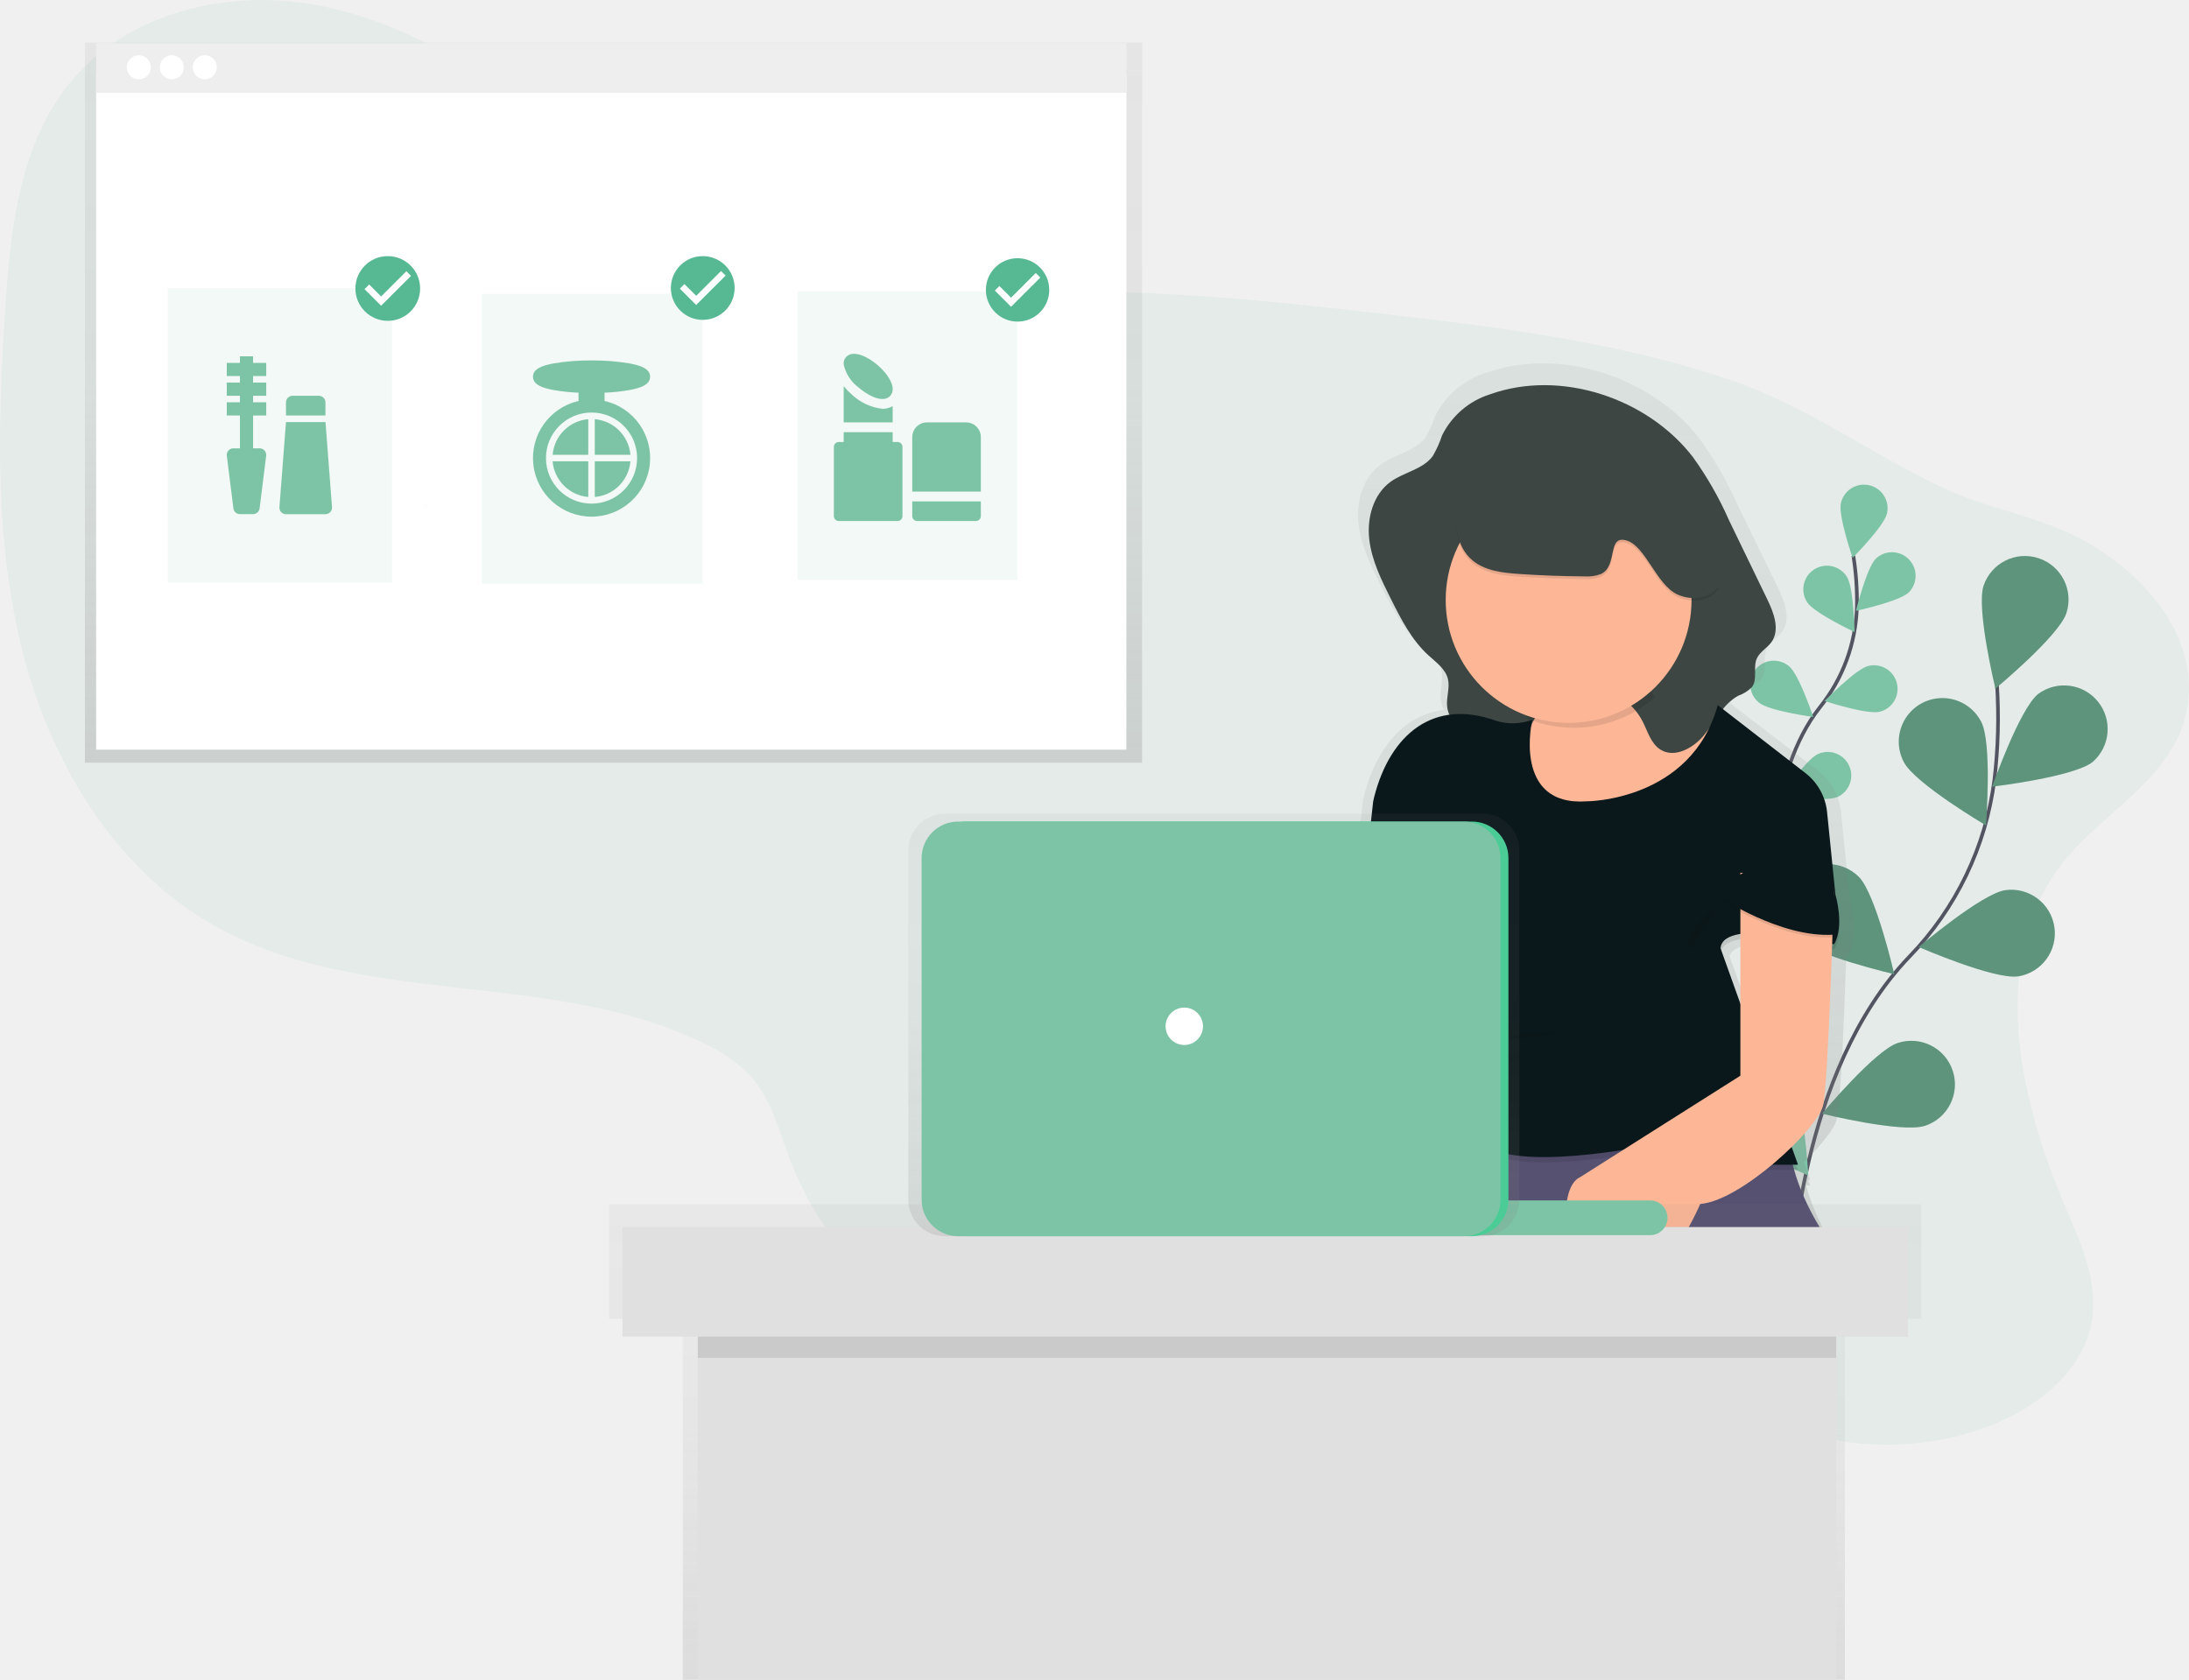
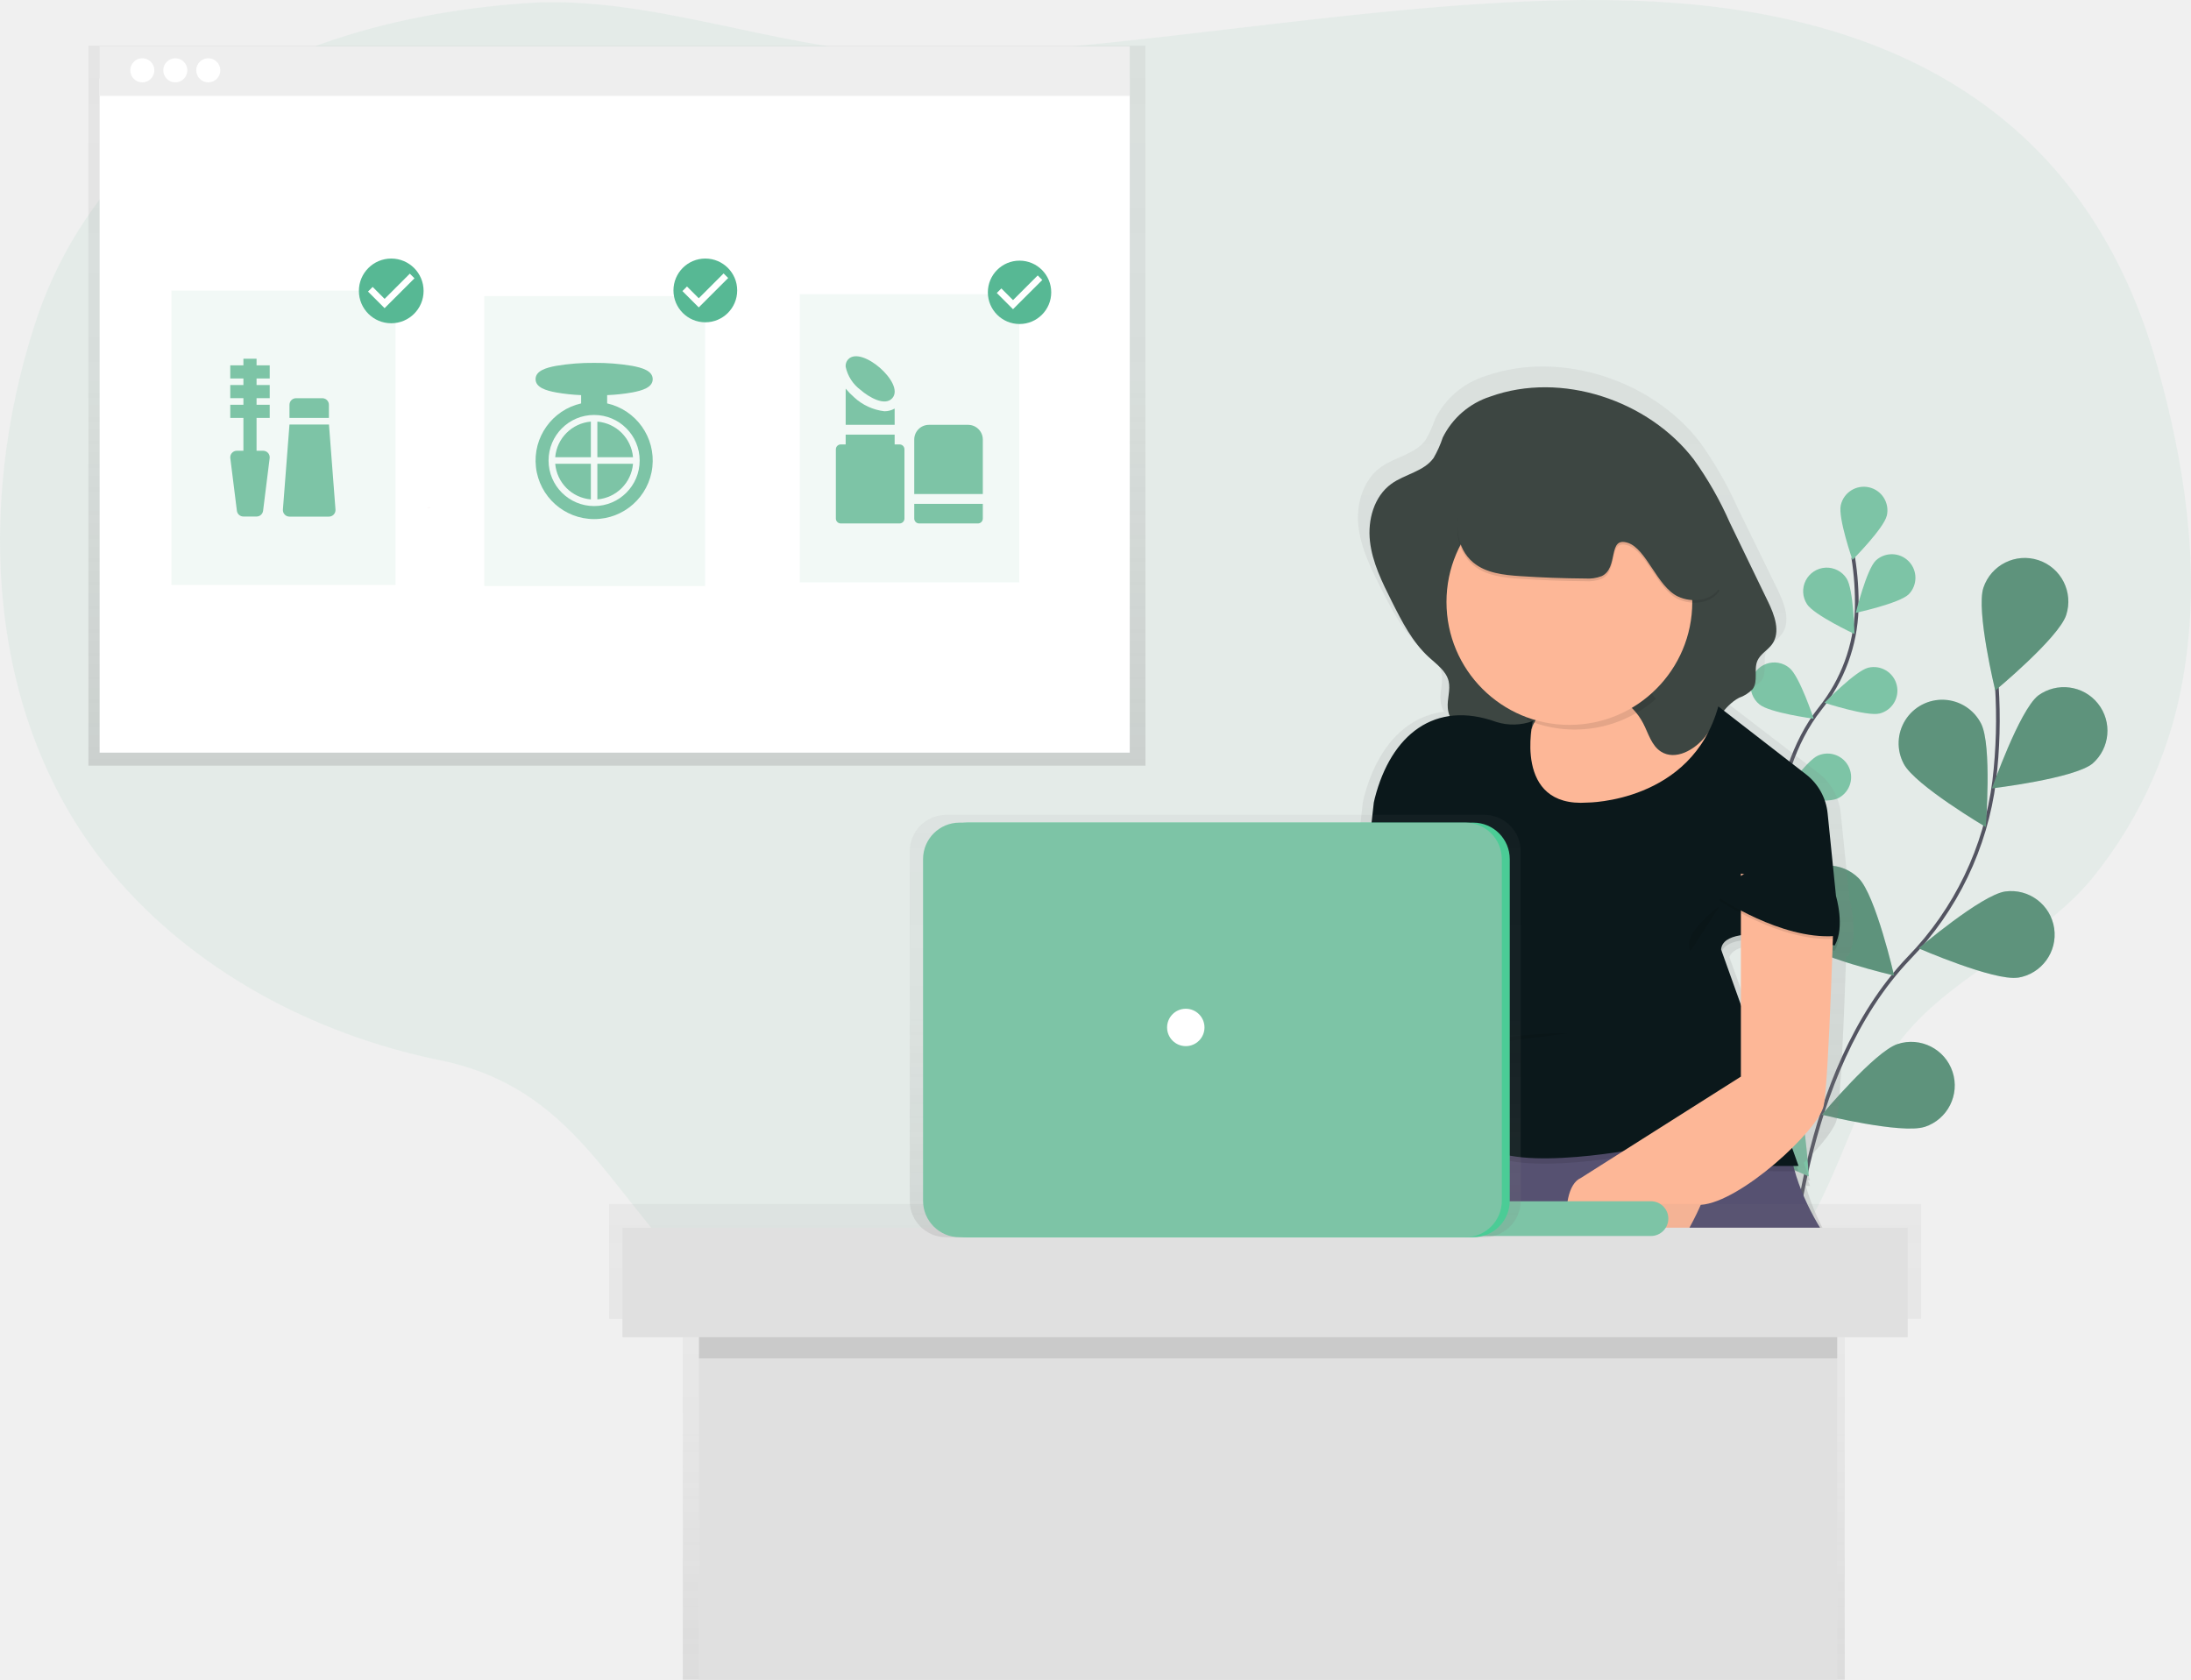
- <svg xmlns="http://www.w3.org/2000/svg" xmlns:xlink="http://www.w3.org/1999/xlink" id="Confirmed_ready_for_delivery" data-name="Confirmed &amp;  ready for delivery" width="299.687" height="230" viewBox="0 0 299.687 230">
+ <svg xmlns="http://www.w3.org/2000/svg" xmlns:xlink="http://www.w3.org/1999/xlink" id="Component_175_1" data-name="Component 175 – 1" width="300" height="230" viewBox="0 0 300 230">
  <defs>
    <linearGradient id="linear-gradient" x1="0.5" y1="1" x2="0.5" gradientUnits="objectBoundingBox">
      <stop offset="0" stop-color="gray" stop-opacity="0.251" />
      <stop offset="0.54" stop-color="gray" stop-opacity="0.122" />
      <stop offset="1" stop-color="gray" stop-opacity="0.102" />
    </linearGradient>
    <linearGradient id="linear-gradient-2" x1="0.073" y1="1" x2="0.073" y2="0" xlink:href="#linear-gradient" />
  </defs>
-   <path id="Path_2161" data-name="Path 2161" d="M357.427,165.182c-10.175,12.929-6.222,31.814.243,46.942,2.166,5.066,4.612,10.422,3.71,15.853-1.116,6.64-7.047,11.5-13.275,14.07a39.535,39.535,0,0,1-35.369-2.912c-9.014-5.6-15.47-14.717-24.637-20.065-15.344-8.95-34.873-5.57-51.532.6-11.788,4.361-24.674,10.034-36.385,5.476-8.24-3.209-13.937-11.015-17.042-19.292-1.5-3.993-2.586-8.32-5.449-11.489a20.456,20.456,0,0,0-6.2-4.347c-20.77-10.291-47-4.78-67.173-16.192-13.623-7.7-22.346-22.247-26.207-37.41s-3.425-31.061-2.432-46.674c.7-11.1,1.947-22.943,9.042-31.509,7.507-9.059,20.387-12.43,32.03-10.707s22.2,7.861,31.482,15.088c11.6,9.036,22.365,20.285,36.611,23.959,9.7,2.493,19.908,1.141,29.915.656,16.728-.79,33.463.967,50.1,2.886,15.926,1.84,31.967,3.865,47.14,9.042,10.735,3.651,19.337,10.3,29.475,14.937,6.607,3.029,13.814,3.865,20.074,7.724,7.706,4.752,14.773,13.018,12.8,22.689C372.468,153.708,362.827,158.32,357.427,165.182Z" transform="translate(-74.995 -47.088)" fill="#7dc4a6" opacity="0.1" />
-   <path id="Path_2162" data-name="Path 2162" d="M166.194,457.372s.946-28.022,16.106-43.855A42.475,42.475,0,0,0,193.949,389.3a71.447,71.447,0,0,0,.355-13.062" transform="translate(79.094 -282.51)" fill="none" stroke="#535461" stroke-miterlimit="10" stroke-width="0.5" />
-   <path id="Path_2163" data-name="Path 2163" d="M144.087,321.718c-1.038,3.13-9.711,10.319-9.711,10.319s-2.657-10.952-1.619-14.08a5.969,5.969,0,0,1,11.331,3.758Z" transform="translate(138.808 -237.75)" fill="#7dc4a6" />
-   <path id="Path_2314" data-name="Path 2314" d="M144.087,321.718c-1.038,3.13-9.711,10.319-9.711,10.319s-2.657-10.952-1.619-14.08a5.969,5.969,0,0,1,11.331,3.758Z" transform="translate(138.808 -237.75)" opacity="0.25" />
-   <path id="Path_2164" data-name="Path 2164" d="M127.607,386.494c-2.58,2.064-13.759,3.388-13.759,3.388s3.726-10.637,6.306-12.7a5.968,5.968,0,0,1,7.453,9.31Z" transform="translate(158.893 -282.166)" fill="#7dc4a6" />
-   <path id="Path_2313" data-name="Path 2313" d="M127.607,386.494c-2.58,2.064-13.759,3.388-13.759,3.388s3.726-10.637,6.306-12.7a5.968,5.968,0,0,1,7.453,9.31Z" transform="translate(158.893 -282.166)" opacity="0.25" />
-   <path id="Path_2165" data-name="Path 2165" d="M152.458,485.876c-3.262.482-13.589-4.013-13.589-4.013s8.582-7.3,11.844-7.785a5.969,5.969,0,0,1,1.746,11.809Z" transform="translate(123.824 -352.189)" fill="#7dc4a6" />
-   <path id="Path_2311" data-name="Path 2311" d="M152.458,485.876c-3.262.482-13.589-4.013-13.589-4.013s8.582-7.3,11.844-7.785a5.969,5.969,0,0,1,1.746,11.809Z" transform="translate(123.824 -352.189)" opacity="0.25" />
-   <path id="Path_2166" data-name="Path 2166" d="M200.873,558.166C197.74,559.192,186.8,556.5,186.8,556.5s7.226-8.648,10.359-9.674a5.969,5.969,0,1,1,3.726,11.342Z" transform="translate(62.648 -404.008)" fill="#7dc4a6" />
-   <path id="Path_2312" data-name="Path 2312" d="M200.873,558.166C197.74,559.192,186.8,556.5,186.8,556.5s7.226-8.648,10.359-9.674a5.969,5.969,0,1,1,3.726,11.342Z" transform="translate(62.648 -404.008)" opacity="0.25" />
-   <path id="Path_2167" data-name="Path 2167" d="M171.787,391.009c1.522,2.924,11.228,8.651,11.228,8.651s.883-11.233-.639-14.16a5.968,5.968,0,1,0-10.588,5.509Z" transform="translate(88.868 -286.647)" fill="#7dc4a6" />
-   <path id="Path_2315" data-name="Path 2315" d="M171.787,391.009c1.522,2.924,11.228,8.651,11.228,8.651s.883-11.233-.639-14.16a5.968,5.968,0,1,0-10.588,5.509Z" transform="translate(88.868 -286.647)" opacity="0.25" />
-   <path id="Path_2168" data-name="Path 2168" d="M217.52,471.937c2.327,2.336,13.3,4.893,13.3,4.893s-2.52-10.984-4.844-13.32a5.968,5.968,0,0,0-8.456,8.424Z" transform="translate(28.513 -343.436)" fill="#7dc4a6" />
-   <path id="Path_2316" data-name="Path 2316" d="M217.52,471.937c2.327,2.336,13.3,4.893,13.3,4.893s-2.52-10.984-4.844-13.32a5.968,5.968,0,0,0-8.456,8.424Z" transform="translate(28.513 -343.436)" opacity="0.25" />
-   <path id="Path_2169" data-name="Path 2169" d="M258.827,562.464c1.9,2.694,12.282,7.071,12.282,7.071s-.625-11.25-2.525-13.948a5.968,5.968,0,1,0-9.746,6.879Z" transform="translate(-23.539 -408.578)" fill="#7dc4a6" />
-   <path id="Path_2178" data-name="Path 2178" d="M233.631,359.171s-.929-15.152,6.429-24.461a23,23,0,0,0,5.036-13.65,38.7,38.7,0,0,0-.482-7.06" transform="translate(9.121 -237.897)" fill="none" stroke="#535461" stroke-miterlimit="10" stroke-width="0.5" />
-   <path id="Path_2179" data-name="Path 2179" d="M225.312,283.586c-.4,1.74-4.7,6.062-4.7,6.062s-2.006-5.767-1.6-7.5a3.233,3.233,0,0,1,6.306,1.433Z" transform="translate(33.023 -213.269)" fill="#7dc4a6" />
-   <path id="Path_2180" data-name="Path 2180" d="M212.626,317.418c-1.281,1.244-7.243,2.534-7.243,2.534s1.459-5.925,2.74-7.166a3.231,3.231,0,0,1,4.5,4.635Z" transform="translate(48.708 -236.31)" fill="#7dc4a6" />
-   <path id="Path_2181" data-name="Path 2181" d="M221.7,372.639c-1.72.427-7.53-1.47-7.53-1.47s4.251-4.377,5.982-4.8a3.231,3.231,0,0,1,1.548,6.274Z" transform="translate(35.631 -275.18)" fill="#7dc4a6" />
-   <path id="Path_2182" data-name="Path 2182" d="M243.978,414.049c-1.637.714-7.67-.178-7.67-.178s3.44-5.033,5.085-5.733a3.23,3.23,0,1,1,2.58,5.923Z" transform="translate(7.536 -304.907)" fill="#7dc4a6" />
-   <path id="Path_2183" data-name="Path 2183" d="M235.27,323.535c.969,1.5,6.5,4.085,6.5,4.085s-.1-6.1-1.072-7.6a3.231,3.231,0,1,0-5.423,3.514Z" transform="translate(12.131 -241.08)" fill="#7dc4a6" />
-   <path id="Path_2184" data-name="Path 2184" d="M255.839,369.905c1.373,1.147,7.421,1.955,7.421,1.955s-1.92-5.79-3.3-6.931a3.232,3.232,0,1,0-4.125,4.976Z" transform="translate(-15.019 -273.693)" fill="#7dc4a6" />
-   <path id="Path_2185" data-name="Path 2185" d="M273.051,420.8c1.161,1.356,6.982,3.182,6.982,3.182s-.914-6.019-2.078-7.387a3.232,3.232,0,0,0-4.907,4.208Z" transform="translate(-36.646 -310.339)" fill="#7dc4a6" />
-   <path id="Path_2186" data-name="Path 2186" d="M225.312,283.586c-.4,1.74-4.7,6.062-4.7,6.062s-2.006-5.767-1.6-7.5a3.233,3.233,0,0,1,6.306,1.433Z" transform="translate(33.023 -213.269)" fill="#fff" opacity="0" />
-   <path id="Path_2187" data-name="Path 2187" d="M212.626,317.418c-1.281,1.244-7.243,2.534-7.243,2.534s1.459-5.925,2.74-7.166a3.231,3.231,0,0,1,4.5,4.635Z" transform="translate(48.708 -236.31)" fill="#fff" opacity="0" />
-   <path id="Path_2188" data-name="Path 2188" d="M221.7,372.639c-1.72.427-7.53-1.47-7.53-1.47s4.251-4.377,5.982-4.8a3.231,3.231,0,0,1,1.548,6.274Z" transform="translate(35.631 -275.18)" fill="#fff" opacity="0" />
-   <path id="Path_2189" data-name="Path 2189" d="M243.978,414.049c-1.637.714-7.67-.178-7.67-.178s3.44-5.033,5.085-5.733a3.23,3.23,0,1,1,2.58,5.923Z" transform="translate(7.536 -304.907)" fill="#fff" opacity="0" />
-   <path id="Path_2190" data-name="Path 2190" d="M235.27,323.535c.969,1.5,6.5,4.085,6.5,4.085s-.1-6.1-1.072-7.6a3.231,3.231,0,1,0-5.423,3.514Z" transform="translate(12.131 -241.08)" fill="#fff" opacity="0" />
-   <path id="Path_2191" data-name="Path 2191" d="M255.839,369.905c1.373,1.147,7.421,1.955,7.421,1.955s-1.92-5.79-3.3-6.931a3.232,3.232,0,1,0-4.125,4.976Z" transform="translate(-15.019 -273.693)" fill="#fff" opacity="0" />
-   <path id="Path_2192" data-name="Path 2192" d="M273.051,420.8c1.161,1.356,6.982,3.182,6.982,3.182s-.914-6.019-2.078-7.387a3.232,3.232,0,0,0-4.907,4.208Z" transform="translate(-36.646 -310.339)" fill="#fff" opacity="0.5" />
-   <path id="Path_2193" data-name="Path 2193" d="M649.228,20.39v98.591H504.5V20.39Z" transform="translate(-492.873 -14.548)" fill="url(#linear-gradient)" />
-   <rect id="Rectangle_1773" data-name="Rectangle 1773" width="141.048" height="92.334" transform="translate(13.16 10.314)" fill="#fff" />
-   <rect id="Rectangle_1774" data-name="Rectangle 1774" width="141.048" height="6.793" transform="translate(13.161 5.922)" fill="#eee" />
-   <ellipse id="Ellipse_151" data-name="Ellipse 151" cx="1.648" cy="1.648" rx="1.648" ry="1.648" transform="translate(17.356 7.568)" fill="#fff" />
-   <ellipse id="Ellipse_152" data-name="Ellipse 152" cx="1.648" cy="1.648" rx="1.648" ry="1.648" transform="translate(21.873 7.568)" fill="#fff" />
-   <ellipse id="Ellipse_153" data-name="Ellipse 153" cx="1.648" cy="1.648" rx="1.648" ry="1.648" transform="translate(26.387 7.568)" fill="#fff" />
-   <path id="Path_2254" data-name="Path 2254" d="M921.433,289.38H921.2l-.2.02h.072Z" transform="translate(-862.964 -220.225)" fill="#f0e4e4" />
-   <path id="Path_2255" data-name="Path 2255" d="M921.433,289.54H921.2l-.2.02h.072Z" transform="translate(-862.964 -220.34)" fill="#f0e4e4" />
-   <path id="Path_2256" data-name="Path 2256" d="M921.433,289.71H921.2l-.2.02h.072Z" transform="translate(-862.964 -220.461)" fill="#f0e4e4" />
-   <path id="Path_2257" data-name="Path 2257" d="M921.433,289.88H921.2l-.2.02h.072Z" transform="translate(-862.964 -220.583)" fill="#f0e4e4" />
-   <path id="Path_2258" data-name="Path 2258" d="M387.84,709.794h22.8V696.95h-22.8Zm21.836-.963H388.809V697.913h20.867Z" transform="translate(-200.213 -511.657)" fill="#7dc4a6" opacity="0.2" />
-   <path id="Path_2259" data-name="Path 2259" d="M289.888,349.821a5.371,5.371,0,0,1-4.506.654,7.019,7.019,0,0,1-1.172-.515c-14.618.307-28.156.165-28.681-1.4-.86-2.589,4.586-15.34,7.335-21.5a6.93,6.93,0,0,1-2.006-2.08c-3.818,4.333-10.921,9.923-15.143,10.2,0,0-6.163,14.529-13.1,12.233s-7.7-14.529-4.236-16.057l23.111-14.529V292.723a8.972,8.972,0,0,1-.966-4.466c0-.285-.014-.569,0-.854l.771-6.882s.04-.228.146-.64c1.72-6.632,5.552-11.1,10.955-11.758a3.9,3.9,0,0,1-.47-1.545c-.112-1.286.427-2.6.123-3.852-.355-1.462-1.72-2.407-2.841-3.414-2.393-2.174-3.9-5.121-5.357-8-1.387-2.74-2.795-5.55-3.153-8.594s.573-6.424,3.081-8.216c1.949-1.4,4.692-1.764,6.094-3.7a15.471,15.471,0,0,0,1.321-2.922,11.591,11.591,0,0,1,6.853-5.863c10.239-3.659,22.8.541,29.331,8.979a50.741,50.741,0,0,1,5.194,9.033l5.5,11.291c.949,1.943,1.866,4.37.6,6.125-.619.853-1.68,1.383-2.11,2.347-.573,1.28.143,2.956-.7,4.082a5.33,5.33,0,0,1-1.961,1.235,7.658,7.658,0,0,0-2.37,2.085l12.085,9.294a8.062,8.062,0,0,1,3.113,5.579l1.2,11.823a14.283,14.283,0,0,1,.539,4.128,6.989,6.989,0,0,1-.731,3.7l-.264-.063c-.287,8.293-.785,20.224-1.278,22.429-.287,1.309-2.1,3.616-4.532,5.994l.86,2.418h-.287l.287.76h-.573c2.431,8.717,9.043,15.286,9.043,15.286S305.7,349.371,289.888,349.821Zm14.372-40.278v-9.294c-1.41.216-2.451.7-2.783,1.582Zm-4.082-40.449-.046.068h.017Z" transform="translate(-64.699 -170.933)" fill="url(#linear-gradient-2)" />
-   <path id="Path_2260" data-name="Path 2260" d="M456.975,458.658s-.731,25.975-1.465,29.268-11.345,13.182-16.828,13.549c0,0-5.853,13.9-12.44,11.706s-7.318-13.9-4.013-15.366l21.936-13.9v-27.8Z" transform="translate(-255.79 -339.531)" fill="#fdb797" />
-   <path id="Path_2261" data-name="Path 2261" d="M243.094,576.09s-9.513,20.489-8.416,23.791,62.2,0,62.2,0-11.342-11.342-9.147-23.791Z" transform="translate(-42.692 -425.182)" fill="#565171" />
-   <path id="Path_2262" data-name="Path 2262" d="M296.106,358.753s1.465,14.269-1.1,17.562,10.244,5.119,11.331,5.119,12.8-4.013,15-5.122,4.013-9.147,4.013-9.147-10.975,2.2-14.269-10.605Z" transform="translate(-88.333 -268.276)" fill="#fdb797" />
-   <path id="Path_2263" data-name="Path 2263" d="M289.961,233.357a11.025,11.025,0,0,0-6.509,5.609,14.99,14.99,0,0,1-1.255,2.8c-1.33,1.857-3.936,2.207-5.787,3.546-2.376,1.72-3.256,4.95-2.927,7.862s1.668,5.6,2.984,8.224c1.384,2.755,2.815,5.572,5.088,7.653,1.061.972,2.362,1.875,2.7,3.273.287,1.2-.224,2.454-.115,3.686.264,3.041,3.9,4.457,6.934,4.8,1.319.146,2.829.155,3.758-.794a6.536,6.536,0,0,0,1.018-1.76,8.436,8.436,0,0,1,15.046-.155c.711,1.37,1.126,3.03,2.422,3.867,1.984,1.281,4.635-.224,6.094-2.075s2.522-4.179,4.606-5.288a4.812,4.812,0,0,0,1.86-1.181c.8-1.078.12-2.68.662-3.907.41-.923,1.416-1.433,2.006-2.247,1.2-1.68.333-4.013-.573-5.862l-5.228-10.806a47.662,47.662,0,0,0-4.933-8.645C311.616,233.873,299.686,229.854,289.961,233.357Z" transform="translate(-86.025 -179.346)" fill="#3d4642" />
-   <path id="Path_2264" data-name="Path 2264" d="M272.959,401.631s14.269,0,17.926-13.171l12.01,9.307a7.739,7.739,0,0,1,2.955,5.34L307,414.438s1.281,4.208-.183,6.767c0,0-15.192-3.841-15.55.547l10.6,29.635s-16.464.367-20.853-2.56c0,0-17.926,3.657-22.317-.367s-8.78-3.658-5.122-12.8c0,0-7.318-7.318-4.013-17.562s.183.183.183.183-7.134-3.477-6.767-10.061l.731-6.593s.04-.218.14-.611c2.23-8.679,8.224-13.472,16.648-10.416a7.725,7.725,0,0,0,4.979-.129S262.717,402.373,272.959,401.631Z" transform="translate(-55.713 -291.181)" opacity="0.1" />
-   <path id="Path_2265" data-name="Path 2265" d="M272.953,399.081s14.269,0,17.926-13.171l12.01,9.307a7.739,7.739,0,0,1,2.955,5.337l1.147,11.331s1.281,4.208-.183,6.767c0,0-15.192-3.841-15.55.547l10.606,29.635s-16.464.367-20.853-2.56c0,0-17.926,3.657-22.317-.367s-8.78-3.658-5.122-12.8c0,0-7.318-7.318-4.013-17.562s.183.183.183.183-7.134-3.477-6.767-10.061l.731-6.593s.04-.218.14-.611c2.23-8.679,8.224-13.472,16.648-10.416a7.725,7.725,0,0,0,4.979-.129S262.712,399.812,272.953,399.081Z" transform="translate(-55.707 -289.358)" fill="#0b181b" />
-   <path id="Path_2266" data-name="Path 2266" d="M282.115,468.88s-.731,25.975-1.465,29.268-11.342,13.171-16.828,13.538c0,0-5.853,13.9-12.44,11.706s-7.318-13.9-4.013-15.367l21.951-13.9v-27.8Z" transform="translate(-31.051 -346.831)" fill="#fdb797" />
-   <path id="Path_2267" data-name="Path 2267" d="M245.043,465.277s8.407,5.71,15.731,5.234c0,0,.731-9.806-1.465-10.353S247.6,460.158,245.043,465.277Z" transform="translate(-9.726 -342.162)" opacity="0.1" />
-   <path id="Path_2268" data-name="Path 2268" d="M245.043,464s8.407,5.71,15.731,5.231c0,0,.731-9.806-1.465-10.353S247.6,458.878,245.043,464Z" transform="translate(-9.726 -341.248)" fill="#0b181b" />
-   <path id="Path_2269" data-name="Path 2269" d="M346.15,359.1l-15,2.2s.338,3.3.4,7.094a16.837,16.837,0,0,0,17.654-2.866A16.589,16.589,0,0,1,346.15,359.1Z" transform="translate(-122.613 -270.064)" opacity="0.1" />
-   <circle id="Ellipse_158" data-name="Ellipse 158" cx="16.828" cy="16.828" r="16.828" transform="translate(197.925 65.328)" fill="#fdb797" />
-   <path id="Path_2270" data-name="Path 2270" d="M320.329,275.653a5.224,5.224,0,0,1-2.25.321q-4.466-.029-8.923-.33c-2.253-.152-4.655-.416-6.392-1.857-2.339-1.94-2.709-5.578-1.5-8.367s3.669-4.844,6.269-6.415a18.715,18.715,0,0,1,4.735-2.147c4.824-1.31,10.158.287,13.991,3.511a24.757,24.757,0,0,1,7.567,12.678c.447,1.671,1.02,3.66,2.674,4.168-1.1,1.832-3.786,2.121-5.718,1.2-2.843-1.353-4.3-6.53-6.853-7.344C321.086,270.179,322.743,274.547,320.329,275.653Z" transform="translate(-101.163 -196.686)" opacity="0.1" />
-   <path id="Path_2271" data-name="Path 2271" d="M320.359,274.409a5.224,5.224,0,0,1-2.25.321q-4.466-.029-8.923-.33c-2.253-.152-4.655-.416-6.392-1.857-2.339-1.941-2.709-5.578-1.5-8.367s3.669-4.844,6.269-6.415a18.715,18.715,0,0,1,4.727-2.133c4.824-1.31,10.158.287,13.991,3.511a24.757,24.757,0,0,1,7.567,12.678c.447,1.671,1.02,3.66,2.674,4.168-1.1,1.832-3.786,2.121-5.718,1.2-2.843-1.353-4.3-6.53-6.853-7.344C321.116,268.937,322.773,273.3,320.359,274.409Z" transform="translate(-101.193 -195.807)" fill="#3d4642" />
-   <path id="Path_2272" data-name="Path 2272" d="M373.09,544.456a64.808,64.808,0,0,1,16.828-2.2" transform="translate(-175.292 -400.934)" opacity="0.1" />
-   <path id="Path_2273" data-name="Path 2273" d="M304.595,481s-5.489,4.013-4.013,6.22" transform="translate(-69.219 -357.168)" opacity="0.1" />
-   <g id="Group_1497" data-name="Group 1497" transform="translate(83.396 164.876)" opacity="0.7">
+   <path id="Path_2317" data-name="Path 2317" d="M36.569,76.072A57.2,57.2,0,0,0,21.131,100.7c-7.776,24.289-6.8,53.957,10.78,74.844,10.923,12.977,27.063,21.907,44.832,25.54,18.48,3.778,23.11,18.23,35.021,29.6,10.047,9.589,23.973,17.193,37.7,21.841,36.9,12.492,92.27,5.293,113.651-27.482,5.6-8.588,7.463-19.146,14.036-27.24,7.031-8.659,18.558-12.956,25.66-21.448a59.458,59.458,0,0,0,12.895-29.518c2.024-13.668-.112-27.589-3.872-40.968-8.9-31.667-32.459-46.965-65.68-49.545-34.087-2.648-78.2,8-106.739,6.889-16.7-.651-34.173-8.056-50.841-6.889C69.281,57.676,50.1,63.371,36.569,76.072Z" transform="translate(-16.488 -55.901)" fill="#7dc4a6" opacity="0.1" />
+   <path id="Path_2324" data-name="Path 2324" d="M166.194,457.372s.946-28.022,16.106-43.855A42.475,42.475,0,0,0,193.949,389.3a71.447,71.447,0,0,0,.355-13.062" transform="translate(79.107 -282.358)" fill="none" stroke="#535461" stroke-miterlimit="10" stroke-width="0.5" />
+   <path id="Path_2325" data-name="Path 2325" d="M144.087,321.718c-1.038,3.13-9.711,10.319-9.711,10.319s-2.657-10.952-1.619-14.08a5.969,5.969,0,0,1,11.331,3.758Z" transform="translate(138.82 -237.487)" fill="#7dc4a6" />
+   <path id="Path_2326" data-name="Path 2326" d="M144.087,321.718c-1.038,3.13-9.711,10.319-9.711,10.319s-2.657-10.952-1.619-14.08a5.969,5.969,0,0,1,11.331,3.758Z" transform="translate(138.82 -237.487)" opacity="0.25" />
+   <path id="Path_2327" data-name="Path 2327" d="M127.607,386.494c-2.58,2.064-13.759,3.388-13.759,3.388s3.726-10.637,6.306-12.7a5.968,5.968,0,0,1,7.453,9.31Z" transform="translate(158.906 -281.933)" fill="#7dc4a6" />
+   <path id="Path_2328" data-name="Path 2328" d="M127.607,386.494c-2.58,2.064-13.759,3.388-13.759,3.388s3.726-10.637,6.306-12.7a5.968,5.968,0,0,1,7.453,9.31Z" transform="translate(158.906 -281.933)" opacity="0.25" />
+   <path id="Path_2329" data-name="Path 2329" d="M152.458,485.876c-3.262.482-13.589-4.013-13.589-4.013s8.582-7.3,11.844-7.785a5.969,5.969,0,0,1,1.746,11.809Z" transform="translate(123.836 -352.008)" fill="#7dc4a6" />
+   <path id="Path_2330" data-name="Path 2330" d="M152.458,485.876c-3.262.482-13.589-4.013-13.589-4.013s8.582-7.3,11.844-7.785a5.969,5.969,0,0,1,1.746,11.809Z" transform="translate(123.836 -352.008)" opacity="0.25" />
+   <path id="Path_2331" data-name="Path 2331" d="M200.873,558.166C197.74,559.192,186.8,556.5,186.8,556.5s7.226-8.648,10.359-9.674a5.969,5.969,0,1,1,3.726,11.342Z" transform="translate(62.661 -403.866)" fill="#7dc4a6" />
+   <path id="Path_2332" data-name="Path 2332" d="M200.873,558.166C197.74,559.192,186.8,556.5,186.8,556.5s7.226-8.648,10.359-9.674a5.969,5.969,0,1,1,3.726,11.342Z" transform="translate(62.661 -403.866)" opacity="0.25" />
+   <path id="Path_2333" data-name="Path 2333" d="M171.787,391.009c1.522,2.924,11.228,8.651,11.228,8.651s.883-11.233-.639-14.16a5.968,5.968,0,1,0-10.588,5.509Z" transform="translate(88.88 -286.421)" fill="#7dc4a6" />
+   <path id="Path_2334" data-name="Path 2334" d="M171.787,391.009c1.522,2.924,11.228,8.651,11.228,8.651s.883-11.233-.639-14.16a5.968,5.968,0,1,0-10.588,5.509Z" transform="translate(88.88 -286.421)" opacity="0.25" />
+   <path id="Path_2335" data-name="Path 2335" d="M217.52,471.937c2.327,2.336,13.3,4.893,13.3,4.893s-2.52-10.984-4.844-13.32a5.968,5.968,0,0,0-8.456,8.424Z" transform="translate(28.526 -343.251)" fill="#7dc4a6" />
+   <path id="Path_2336" data-name="Path 2336" d="M217.52,471.937c2.327,2.336,13.3,4.893,13.3,4.893s-2.52-10.984-4.844-13.32a5.968,5.968,0,0,0-8.456,8.424Z" transform="translate(28.526 -343.251)" opacity="0.25" />
+   <path id="Path_2337" data-name="Path 2337" d="M258.827,562.464c1.9,2.694,12.282,7.071,12.282,7.071s-.625-11.25-2.525-13.948a5.968,5.968,0,1,0-9.746,6.879Z" transform="translate(-23.441 -408.445)" fill="#7dc4a6" />
+   <path id="Path_2338" data-name="Path 2338" d="M233.631,359.171s-.929-15.152,6.429-24.461a23,23,0,0,0,5.036-13.65,38.7,38.7,0,0,0-.482-7.06" transform="translate(9.133 -237.656)" fill="none" stroke="#535461" stroke-miterlimit="10" stroke-width="0.5" />
+   <path id="Path_2339" data-name="Path 2339" d="M225.312,283.586c-.4,1.74-4.7,6.062-4.7,6.062s-2.006-5.767-1.6-7.5a3.233,3.233,0,0,1,6.306,1.433Z" transform="translate(33.036 -212.982)" fill="#7dc4a6" />
+   <path id="Path_2340" data-name="Path 2340" d="M212.626,317.418c-1.281,1.244-7.243,2.534-7.243,2.534s1.459-5.925,2.74-7.166a3.231,3.231,0,0,1,4.5,4.635Z" transform="translate(48.721 -236.039)" fill="#7dc4a6" />
+   <path id="Path_2341" data-name="Path 2341" d="M221.7,372.639c-1.72.427-7.53-1.47-7.53-1.47s4.251-4.377,5.982-4.8a3.231,3.231,0,0,1,1.548,6.274Z" transform="translate(35.643 -274.937)" fill="#7dc4a6" />
+   <path id="Path_2342" data-name="Path 2342" d="M243.978,414.049c-1.637.714-7.67-.178-7.67-.178s3.44-5.033,5.085-5.733a3.23,3.23,0,1,1,2.58,5.923Z" transform="translate(7.549 -304.686)" fill="#7dc4a6" />
+   <path id="Path_2343" data-name="Path 2343" d="M235.27,323.535c.969,1.5,6.5,4.085,6.5,4.085s-.1-6.1-1.072-7.6a3.231,3.231,0,1,0-5.423,3.514Z" transform="translate(12.143 -240.814)" fill="#7dc4a6" />
+   <path id="Path_2344" data-name="Path 2344" d="M255.839,369.905c1.373,1.147,7.421,1.955,7.421,1.955s-1.92-5.79-3.3-6.931a3.232,3.232,0,1,0-4.125,4.976Z" transform="translate(-14.924 -273.449)" fill="#7dc4a6" />
+   <path id="Path_2345" data-name="Path 2345" d="M273.051,420.8c1.161,1.356,6.982,3.182,6.982,3.182s-.914-6.019-2.078-7.387a3.232,3.232,0,0,0-4.907,4.208Z" transform="translate(-36.543 -310.124)" fill="#7dc4a6" />
+   <path id="Path_2346" data-name="Path 2346" d="M225.312,283.586c-.4,1.74-4.7,6.062-4.7,6.062s-2.006-5.767-1.6-7.5a3.233,3.233,0,0,1,6.306,1.433Z" transform="translate(33.036 -212.982)" fill="#fff" opacity="0" />
+   <path id="Path_2347" data-name="Path 2347" d="M212.626,317.418c-1.281,1.244-7.243,2.534-7.243,2.534s1.459-5.925,2.74-7.166a3.231,3.231,0,0,1,4.5,4.635Z" transform="translate(48.721 -236.039)" fill="#fff" opacity="0" />
+   <path id="Path_2348" data-name="Path 2348" d="M221.7,372.639c-1.72.427-7.53-1.47-7.53-1.47s4.251-4.377,5.982-4.8a3.231,3.231,0,0,1,1.548,6.274Z" transform="translate(35.643 -274.937)" fill="#fff" opacity="0" />
+   <path id="Path_2349" data-name="Path 2349" d="M243.978,414.049c-1.637.714-7.67-.178-7.67-.178s3.44-5.033,5.085-5.733a3.23,3.23,0,1,1,2.58,5.923Z" transform="translate(7.549 -304.686)" fill="#fff" opacity="0" />
+   <path id="Path_2350" data-name="Path 2350" d="M235.27,323.535c.969,1.5,6.5,4.085,6.5,4.085s-.1-6.1-1.072-7.6a3.231,3.231,0,1,0-5.423,3.514Z" transform="translate(12.143 -240.814)" fill="#fff" opacity="0" />
+   <path id="Path_2351" data-name="Path 2351" d="M255.839,369.905c1.373,1.147,7.421,1.955,7.421,1.955s-1.92-5.79-3.3-6.931a3.232,3.232,0,1,0-4.125,4.976Z" transform="translate(-14.924 -273.449)" fill="#fff" opacity="0" />
+   <path id="Path_2352" data-name="Path 2352" d="M273.051,420.8c1.161,1.356,6.982,3.182,6.982,3.182s-.914-6.019-2.078-7.387a3.232,3.232,0,0,0-4.907,4.208Z" transform="translate(-36.543 -310.124)" fill="#fff" opacity="0.5" />
+   <path id="Path_2319" data-name="Path 2319" d="M649.228,20.39v98.591H504.5V20.39Z" transform="translate(-492.391 -14.136)" fill="url(#linear-gradient)" />
+   <rect id="Rectangle_1799" data-name="Rectangle 1799" width="141.048" height="92.334" transform="translate(13.641 10.725)" fill="#fff" />
+   <rect id="Rectangle_1798" data-name="Rectangle 1798" width="141.048" height="6.793" transform="translate(13.643 6.334)" fill="#eee" />
+   <ellipse id="Ellipse_171" data-name="Ellipse 171" cx="1.648" cy="1.648" rx="1.648" ry="1.648" transform="translate(17.838 7.979)" fill="#fff" />
+   <ellipse id="Ellipse_172" data-name="Ellipse 172" cx="1.648" cy="1.648" rx="1.648" ry="1.648" transform="translate(22.355 7.979)" fill="#fff" />
+   <ellipse id="Ellipse_173" data-name="Ellipse 173" cx="1.648" cy="1.648" rx="1.648" ry="1.648" transform="translate(26.869 7.979)" fill="#fff" />
+   <path id="Path_2320" data-name="Path 2320" d="M921.433,289.38H921.2l-.2.02h.072Z" transform="translate(-862.482 -219.938)" fill="#f0e4e4" />
+   <path id="Path_2321" data-name="Path 2321" d="M921.433,289.54H921.2l-.2.02h.072Z" transform="translate(-862.482 -220.052)" fill="#f0e4e4" />
+   <path id="Path_2322" data-name="Path 2322" d="M921.433,289.71H921.2l-.2.02h.072Z" transform="translate(-862.482 -220.174)" fill="#f0e4e4" />
+   <path id="Path_2323" data-name="Path 2323" d="M921.433,289.88H921.2l-.2.02h.072Z" transform="translate(-862.482 -220.296)" fill="#f0e4e4" />
+   <path id="Path_2353" data-name="Path 2353" d="M387.84,709.794h22.8V696.95h-22.8Zm21.836-.963H388.809V697.913h20.867Z" transform="translate(-200.049 -511.657)" fill="#7dc4a6" opacity="0.2" />
+   <path id="Path_2354" data-name="Path 2354" d="M289.888,349.412a5.385,5.385,0,0,1-4.506.652,7.03,7.03,0,0,1-1.172-.513c-14.618.306-28.156.164-28.681-1.392-.86-2.581,4.586-15.291,7.335-21.434a6.917,6.917,0,0,1-2.006-2.073c-3.818,4.319-10.921,9.892-15.143,10.17,0,0-6.163,14.483-13.1,12.194s-7.7-14.483-4.236-16.006l23.111-14.483V292.5a8.92,8.92,0,0,1-.966-4.452c0-.284-.014-.567,0-.851l.771-6.86s.04-.227.146-.638c1.72-6.611,5.552-11.06,10.955-11.721a3.875,3.875,0,0,1-.47-1.54c-.112-1.282.427-2.589.123-3.84-.355-1.458-1.72-2.4-2.841-3.4-2.393-2.167-3.9-5.1-5.357-7.972-1.387-2.731-2.795-5.533-3.153-8.567s.573-6.4,3.081-8.19c1.949-1.392,4.692-1.758,6.094-3.687a15.4,15.4,0,0,0,1.321-2.912,11.58,11.58,0,0,1,6.853-5.845c10.239-3.647,22.8.539,29.331,8.95a50.54,50.54,0,0,1,5.194,9l5.5,11.256c.949,1.937,1.866,4.356.6,6.106-.619.851-1.68,1.378-2.11,2.34-.573,1.276.143,2.947-.7,4.07a5.332,5.332,0,0,1-1.961,1.231,7.651,7.651,0,0,0-2.37,2.079l12.085,9.265a8.03,8.03,0,0,1,3.113,5.561l1.2,11.786a14.2,14.2,0,0,1,.539,4.115,6.948,6.948,0,0,1-.731,3.687l-.264-.062c-.287,8.267-.785,20.16-1.278,22.358-.287,1.3-2.1,3.6-4.532,5.975l.86,2.41h-.287l.287.757h-.573c2.431,8.689,9.043,15.237,9.043,15.237S305.7,348.964,289.888,349.412Zm14.372-40.151V300c-1.41.216-2.451.7-2.783,1.577Zm-4.082-40.321-.046.068h.017Z" transform="translate(-64.687 -170.521)" fill="url(#linear-gradient-2)" />
+   <path id="Path_2355" data-name="Path 2355" d="M456.975,458.658s-.731,25.975-1.465,29.268-11.345,13.182-16.828,13.549c0,0-5.853,13.9-12.44,11.706s-7.318-13.9-4.013-15.366l21.936-13.9v-27.8Z" transform="translate(-255.601 -339.398)" fill="#fdb797" />
+   <path id="Path_2356" data-name="Path 2356" d="M243.094,576.09s-9.513,20.489-8.416,23.791,62.2,0,62.2,0-11.342-11.342-9.147-23.791Z" transform="translate(-42.589 -425.074)" fill="#565171" />
+   <path id="Path_2357" data-name="Path 2357" d="M296.106,358.753s1.465,14.269-1.1,17.562,10.244,5.119,11.331,5.119,12.8-4.013,15-5.122,4.013-9.147,4.013-9.147-10.975,2.2-14.269-10.605Z" transform="translate(-88.211 -268.042)" fill="#fdb797" />
+   <path id="Path_2358" data-name="Path 2358" d="M289.961,233.357a11.025,11.025,0,0,0-6.509,5.609,14.99,14.99,0,0,1-1.255,2.8c-1.33,1.857-3.936,2.207-5.787,3.546-2.376,1.72-3.256,4.95-2.927,7.862s1.668,5.6,2.984,8.224c1.384,2.755,2.815,5.572,5.088,7.653,1.061.972,2.362,1.875,2.7,3.273.287,1.2-.224,2.454-.115,3.686.264,3.041,3.9,4.457,6.934,4.8,1.319.146,2.829.155,3.758-.794a6.536,6.536,0,0,0,1.018-1.76,8.436,8.436,0,0,1,15.046-.155c.711,1.37,1.126,3.03,2.422,3.867,1.984,1.281,4.635-.224,6.094-2.075s2.522-4.179,4.606-5.288a4.812,4.812,0,0,0,1.86-1.181c.8-1.078.12-2.68.662-3.907.41-.923,1.416-1.433,2.006-2.247,1.2-1.68.333-4.013-.573-5.862l-5.228-10.806a47.662,47.662,0,0,0-4.933-8.645C311.616,233.873,299.686,229.854,289.961,233.357Z" transform="translate(-85.903 -179.057)" fill="#3d4642" />
+   <path id="Path_2359" data-name="Path 2359" d="M272.959,401.631s14.269,0,17.926-13.171l12.01,9.307a7.739,7.739,0,0,1,2.955,5.34L307,414.438s1.281,4.208-.183,6.767c0,0-15.192-3.841-15.55.547l10.6,29.635s-16.464.367-20.853-2.56c0,0-17.926,3.657-22.317-.367s-8.78-3.658-5.122-12.8c0,0-7.318-7.318-4.013-17.562s.183.183.183.183-7.134-3.477-6.767-10.061l.731-6.593s.04-.218.14-.611c2.23-8.679,8.224-13.472,16.648-10.416a7.725,7.725,0,0,0,4.979-.129S262.717,402.373,272.959,401.631Z" transform="translate(-55.605 -291.01)" opacity="0.1" />
+   <path id="Path_2360" data-name="Path 2360" d="M272.953,399.081s14.269,0,17.926-13.171l12.01,9.307a7.739,7.739,0,0,1,2.955,5.337l1.147,11.331s1.281,4.208-.183,6.767c0,0-15.192-3.841-15.55.547l10.606,29.635s-16.464.367-20.853-2.56c0,0-17.926,3.657-22.317-.367s-8.78-3.658-5.122-12.8c0,0-7.318-7.318-4.013-17.562s.183.183.183.183-7.134-3.477-6.767-10.061l.731-6.593s.04-.218.14-.611c2.23-8.679,8.224-13.472,16.648-10.416a7.725,7.725,0,0,0,4.979-.129S262.712,399.812,272.953,399.081Z" transform="translate(-55.599 -289.185)" fill="#0b181b" />
+   <path id="Path_2361" data-name="Path 2361" d="M282.115,468.88s-.731,25.975-1.465,29.268-11.342,13.171-16.828,13.538c0,0-5.853,13.9-12.44,11.706s-7.318-13.9-4.013-15.367l21.951-13.9v-27.8Z" transform="translate(-30.951 -346.705)" fill="#fdb797" />
+   <path id="Path_2362" data-name="Path 2362" d="M245.043,465.277s8.407,5.71,15.731,5.234c0,0,.731-9.806-1.465-10.353S247.6,460.158,245.043,465.277Z" transform="translate(-9.633 -341.972)" opacity="0.1" />
+   <path id="Path_2363" data-name="Path 2363" d="M245.043,464s8.407,5.71,15.731,5.231c0,0,.731-9.806-1.465-10.353S247.6,458.878,245.043,464Z" transform="translate(-9.633 -341.057)" fill="#0b181b" />
+   <path id="Path_2364" data-name="Path 2364" d="M346.15,359.1l-15,2.2s.338,3.3.4,7.094a16.837,16.837,0,0,0,17.654-2.866A16.589,16.589,0,0,1,346.15,359.1Z" transform="translate(-122.478 -269.82)" opacity="0.1" />
+   <circle id="Ellipse_174" data-name="Ellipse 174" cx="16.828" cy="16.828" r="16.828" transform="translate(198.057 65.602)" fill="#fdb797" />
+   <path id="Path_2365" data-name="Path 2365" d="M320.329,275.653a5.224,5.224,0,0,1-2.25.321q-4.466-.029-8.923-.33c-2.253-.152-4.655-.416-6.392-1.857-2.339-1.94-2.709-5.578-1.5-8.367s3.669-4.844,6.269-6.415a18.715,18.715,0,0,1,4.735-2.147c4.824-1.31,10.158.287,13.991,3.511a24.757,24.757,0,0,1,7.567,12.678c.447,1.671,1.02,3.66,2.674,4.168-1.1,1.832-3.786,2.121-5.718,1.2-2.843-1.353-4.3-6.53-6.853-7.344C321.086,270.179,322.743,274.547,320.329,275.653Z" transform="translate(-101.036 -196.393)" opacity="0.1" />
+   <path id="Path_2366" data-name="Path 2366" d="M320.359,274.409a5.224,5.224,0,0,1-2.25.321q-4.466-.029-8.923-.33c-2.253-.152-4.655-.416-6.392-1.857-2.339-1.941-2.709-5.578-1.5-8.367s3.669-4.844,6.269-6.415a18.715,18.715,0,0,1,4.727-2.133c4.824-1.31,10.158.287,13.991,3.511a24.757,24.757,0,0,1,7.567,12.678c.447,1.671,1.02,3.66,2.674,4.168-1.1,1.832-3.786,2.121-5.718,1.2-2.843-1.353-4.3-6.53-6.853-7.344C321.116,268.937,322.773,273.3,320.359,274.409Z" transform="translate(-101.066 -195.514)" fill="#3d4642" />
+   <path id="Path_2367" data-name="Path 2367" d="M373.09,544.456a64.808,64.808,0,0,1,16.828-2.2" transform="translate(-175.138 -400.778)" opacity="0.1" />
+   <path id="Path_2368" data-name="Path 2368" d="M304.595,481s-5.489,4.013-4.013,6.22" transform="translate(-69.104 -356.984)" opacity="0.1" />
+   <g id="Group_1546" data-name="Group 1546" transform="translate(83.409 164.876)" opacity="0.7">
    <path id="Path_2274" data-name="Path 2274" d="M127.88,578.64H307.514v15.7H297.058v49.419H137.964V594.345H127.88Z" transform="translate(-127.88 -578.64)" fill="url(#linear-gradient)" />
  </g>
-   <rect id="Rectangle_1784" data-name="Rectangle 1784" width="155.852" height="55.977" transform="translate(95.534 174.023)" fill="#e0e0e0" />
-   <rect id="Rectangle_1785" data-name="Rectangle 1785" width="155.852" height="8.78" transform="translate(95.534 177.145)" opacity="0.1" />
-   <rect id="Rectangle_1786" data-name="Rectangle 1786" width="175.977" height="15" transform="translate(85.225 168.017)" fill="#e0e0e0" />
-   <rect id="Rectangle_1787" data-name="Rectangle 1787" width="33.66" height="4.755" rx="2.378" transform="translate(194.635 164.376)" fill="#7dc4a6" />
-   <g id="Group_1498" data-name="Group 1498" transform="translate(124.354 111.429)" opacity="0.7">
+   <rect id="Rectangle_1800" data-name="Rectangle 1800" width="155.852" height="55.977" transform="translate(95.704 174.023)" fill="#e0e0e0" />
+   <rect id="Rectangle_1801" data-name="Rectangle 1801" width="155.852" height="8.78" transform="translate(95.704 177.226)" opacity="0.1" />
+   <rect id="Rectangle_1802" data-name="Rectangle 1802" width="175.977" height="15" transform="translate(85.237 168.107)" fill="#e0e0e0" />
+   <rect id="Rectangle_1803" data-name="Rectangle 1803" width="33.66" height="4.755" rx="2.378" transform="translate(194.774 164.487)" fill="#7dc4a6" />
+   <g id="Group_1547" data-name="Group 1547" transform="translate(124.565 111.574)" opacity="0.7">
    <rect id="Rectangle_1788" data-name="Rectangle 1788" width="83.655" height="57.843" rx="5" transform="translate(0 0)" fill="url(#linear-gradient)" />
  </g>
-   <rect id="Rectangle_1789" data-name="Rectangle 1789" width="79.246" height="56.774" rx="5" transform="translate(127.267 112.496)" fill="#4bcc96" />
-   <rect id="Rectangle_1790" data-name="Rectangle 1790" width="79.246" height="56.774" rx="5" transform="translate(126.175 112.496)" fill="#7dc4a6" />
-   <circle id="Ellipse_159" data-name="Ellipse 159" cx="2.56" cy="2.56" r="2.56" transform="translate(159.576 137.968)" fill="#fff" />
-   <g id="Group_1502" data-name="Group 1502" transform="translate(65.944 35.07)">
+   <rect id="Rectangle_1804" data-name="Rectangle 1804" width="79.246" height="56.774" rx="5" transform="translate(127.477 112.64)" fill="#4bcc96" />
+   <rect id="Rectangle_1805" data-name="Rectangle 1805" width="79.246" height="56.774" rx="5" transform="translate(126.388 112.64)" fill="#7dc4a6" />
+   <circle id="Ellipse_175" data-name="Ellipse 175" cx="2.56" cy="2.56" r="2.56" transform="translate(159.803 138.126)" fill="#fff" />
+   <g id="Group_1543" data-name="Group 1543" transform="translate(66.309 35.403)">
    <rect id="Rectangle_1708" data-name="Rectangle 1708" width="30.234" height="39.696" transform="translate(0 5.145)" fill="#7dc4a6" opacity="0.1" />
    <ellipse id="Ellipse_112" data-name="Ellipse 112" cx="3.651" cy="3.658" rx="3.651" ry="3.658" transform="translate(26.615 0.623)" fill="#fff" />
    <path id="Path_1921" data-name="Path 1921" d="M1007.258,409.74a4.364,4.364,0,1,0,4.364,4.364A4.364,4.364,0,0,0,1007.258,409.74Zm-.9,6.69-2.236-2.236.627-.627,1.611,1.611,3.4-3.4.627.627Z" transform="translate(-976.991 -409.74)" fill="#57b894" />
    <g id="grooming_1_" data-name="grooming (1)" transform="translate(7.019 14.286)">
      <path id="Path_2128" data-name="Path 2128" d="M33.8,5.549V4.415a25.635,25.635,0,0,0,3.423-.366c1.392-.261,2.815-.682,2.815-1.821S38.614.668,37.222.407A29.7,29.7,0,0,0,32.016,0a29.7,29.7,0,0,0-5.205.407C25.419.668,24,1.088,24,2.228s1.423,1.56,2.815,1.821a25.635,25.635,0,0,0,3.423.366V5.549a8.02,8.02,0,1,0,3.565,0ZM32.016,19.606a6.238,6.238,0,1,1,6.238-6.238,6.238,6.238,0,0,1-6.238,6.238Z" transform="translate(-23.995 0)" fill="#7dc4a6" />
      <path id="Path_2129" data-name="Path 2129" d="M48.18,77.061h4.881V72.18A5.354,5.354,0,0,0,48.18,77.061Z" transform="translate(-45.486 -64.139)" fill="#7dc4a6" />
      <path id="Path_2130" data-name="Path 2130" d="M100,128.881A5.354,5.354,0,0,0,104.881,124H100Z" transform="translate(-91.534 -110.187)" fill="#7dc4a6" />
      <path id="Path_2131" data-name="Path 2131" d="M100,72.18v4.881h4.881A5.354,5.354,0,0,0,100,72.18Z" transform="translate(-91.534 -64.139)" fill="#7dc4a6" />
      <path id="Path_2132" data-name="Path 2132" d="M53.061,128.881V124H48.18A5.354,5.354,0,0,0,53.061,128.881Z" transform="translate(-45.486 -110.187)" fill="#7dc4a6" />
    </g>
  </g>
-   <g id="Group_1503" data-name="Group 1503" transform="translate(22.983 35.071)">
+   <g id="Group_1544" data-name="Group 1544" transform="translate(23.465 35.403)">
    <rect id="Rectangle_1715" data-name="Rectangle 1715" width="30.699" height="40.305" transform="translate(0 4.389)" fill="#7dc4a6" opacity="0.1" />
    <ellipse id="Ellipse_111" data-name="Ellipse 111" cx="3.707" cy="3.714" rx="3.707" ry="3.714" transform="translate(26.398 0.633)" fill="#fff" />
    <path id="Path_1920" data-name="Path 1920" d="M961.32,88.74a4.43,4.43,0,1,0,4.431,4.43A4.43,4.43,0,0,0,961.32,88.74Zm-.91,6.793-2.271-2.271.637-.637,1.636,1.636,3.453-3.453.637.637-4.092,4.088Z" transform="translate(-931.216 -88.74)" fill="#57b894" />
    <g id="grooming" transform="translate(8.064 13.718)">
      <path id="Path_2125" data-name="Path 2125" d="M43.6,0H41.8V.9H40V2.7h1.8v.9H40V5.4h1.8v.9H40v1.8h1.8v4.5h-.9a.9.9,0,0,0-.894,1.012l.9,7.206a.9.9,0,0,0,.894.789h1.8a.9.9,0,0,0,.894-.789l.9-7.206a.9.9,0,0,0-.894-1.012h-.9v-4.5h1.8v-1.8H43.6V5.4h1.8V3.6H43.6V2.7h1.8V.9H43.6Z" transform="translate(-40)" fill="#7dc4a6" />
      <path id="Path_2126" data-name="Path 2126" d="M111.2,91.641,110.308,80H104.9L104,91.641a.9.9,0,0,0,.9.97h5.4a.9.9,0,0,0,.9-.97Z" transform="translate(-96.793 -70.992)" fill="#7dc4a6" />
      <path id="Path_2127" data-name="Path 2127" d="M117.4,48.9a.9.9,0,0,0-.9-.9h-3.6a.9.9,0,0,0-.9.9v1.8h5.4Z" transform="translate(-103.893 -42.595)" fill="#7dc4a6" />
    </g>
  </g>
-   <g id="Group_1504" data-name="Group 1504" transform="translate(109.217 35.356)">
+   <g id="Group_1545" data-name="Group 1545" transform="translate(109.505 35.689)">
    <rect id="Rectangle_1703" data-name="Rectangle 1703" width="30.061" height="39.468" transform="translate(0 4.586)" fill="#7dc4a6" opacity="0.1" />
    <ellipse id="Ellipse_113" data-name="Ellipse 113" cx="3.63" cy="3.637" rx="3.63" ry="3.637" transform="translate(26.464 0.62)" fill="#fff" />
    <path id="Path_1922" data-name="Path 1922" d="M695.228,242.74a4.339,4.339,0,1,0,4.339,4.339A4.339,4.339,0,0,0,695.228,242.74Zm-.891,6.652-2.223-2.223.624-.624,1.6,1.6,3.381-3.381.624.624-4.007,4Z" transform="translate(-665.134 -242.74)" fill="#57b894" />
    <g id="beauty-salon" transform="translate(4.946 13.091)">
      <path id="Path_2120" data-name="Path 2120" d="M31.706,252.231h8.048a.67.67,0,0,0,.671-.671v-9.478a.67.67,0,0,0-.671-.671h-.671V240.07H32.376v1.341h-.671a.67.67,0,0,0-.671.671v9.478A.67.67,0,0,0,31.706,252.231Z" transform="translate(-31.035 -229.337)" fill="#7dc4a6" />
      <path id="Path_2121" data-name="Path 2121" d="M63.037,4.609c1.177,1.022,3.353,2.278,4.357,1.122.907-1.044-.255-2.888-1.717-4.159C64.234.318,62.259-.572,61.333.437A1.329,1.329,0,0,0,61,1.445,5.334,5.334,0,0,0,63.037,4.609Z" transform="translate(-59.66 0)" fill="#7dc4a6" />
      <path id="Path_2122" data-name="Path 2122" d="M280.424,212.082a2.014,2.014,0,0,0-2.012-2.012h-5.365a2.014,2.014,0,0,0-2.012,2.012v7.466h9.389Z" transform="translate(-260.305 -200.678)" fill="#7dc4a6" />
      <path id="Path_2123" data-name="Path 2123" d="M271.706,454.753h8.048a.67.67,0,0,0,.671-.671V452.07h-9.389v2.012A.67.67,0,0,0,271.706,454.753Z" transform="translate(-260.305 -431.858)" fill="#7dc4a6" />
      <path id="Path_2124" data-name="Path 2124" d="M67.741,101.923a2.8,2.8,0,0,1-1.4.368,7.342,7.342,0,0,1-4.148-1.912,9.916,9.916,0,0,1-1.156-1.186v4.957h6.706Z" transform="translate(-59.694 -94.758)" fill="#7dc4a6" />
    </g>
  </g>
</svg>
